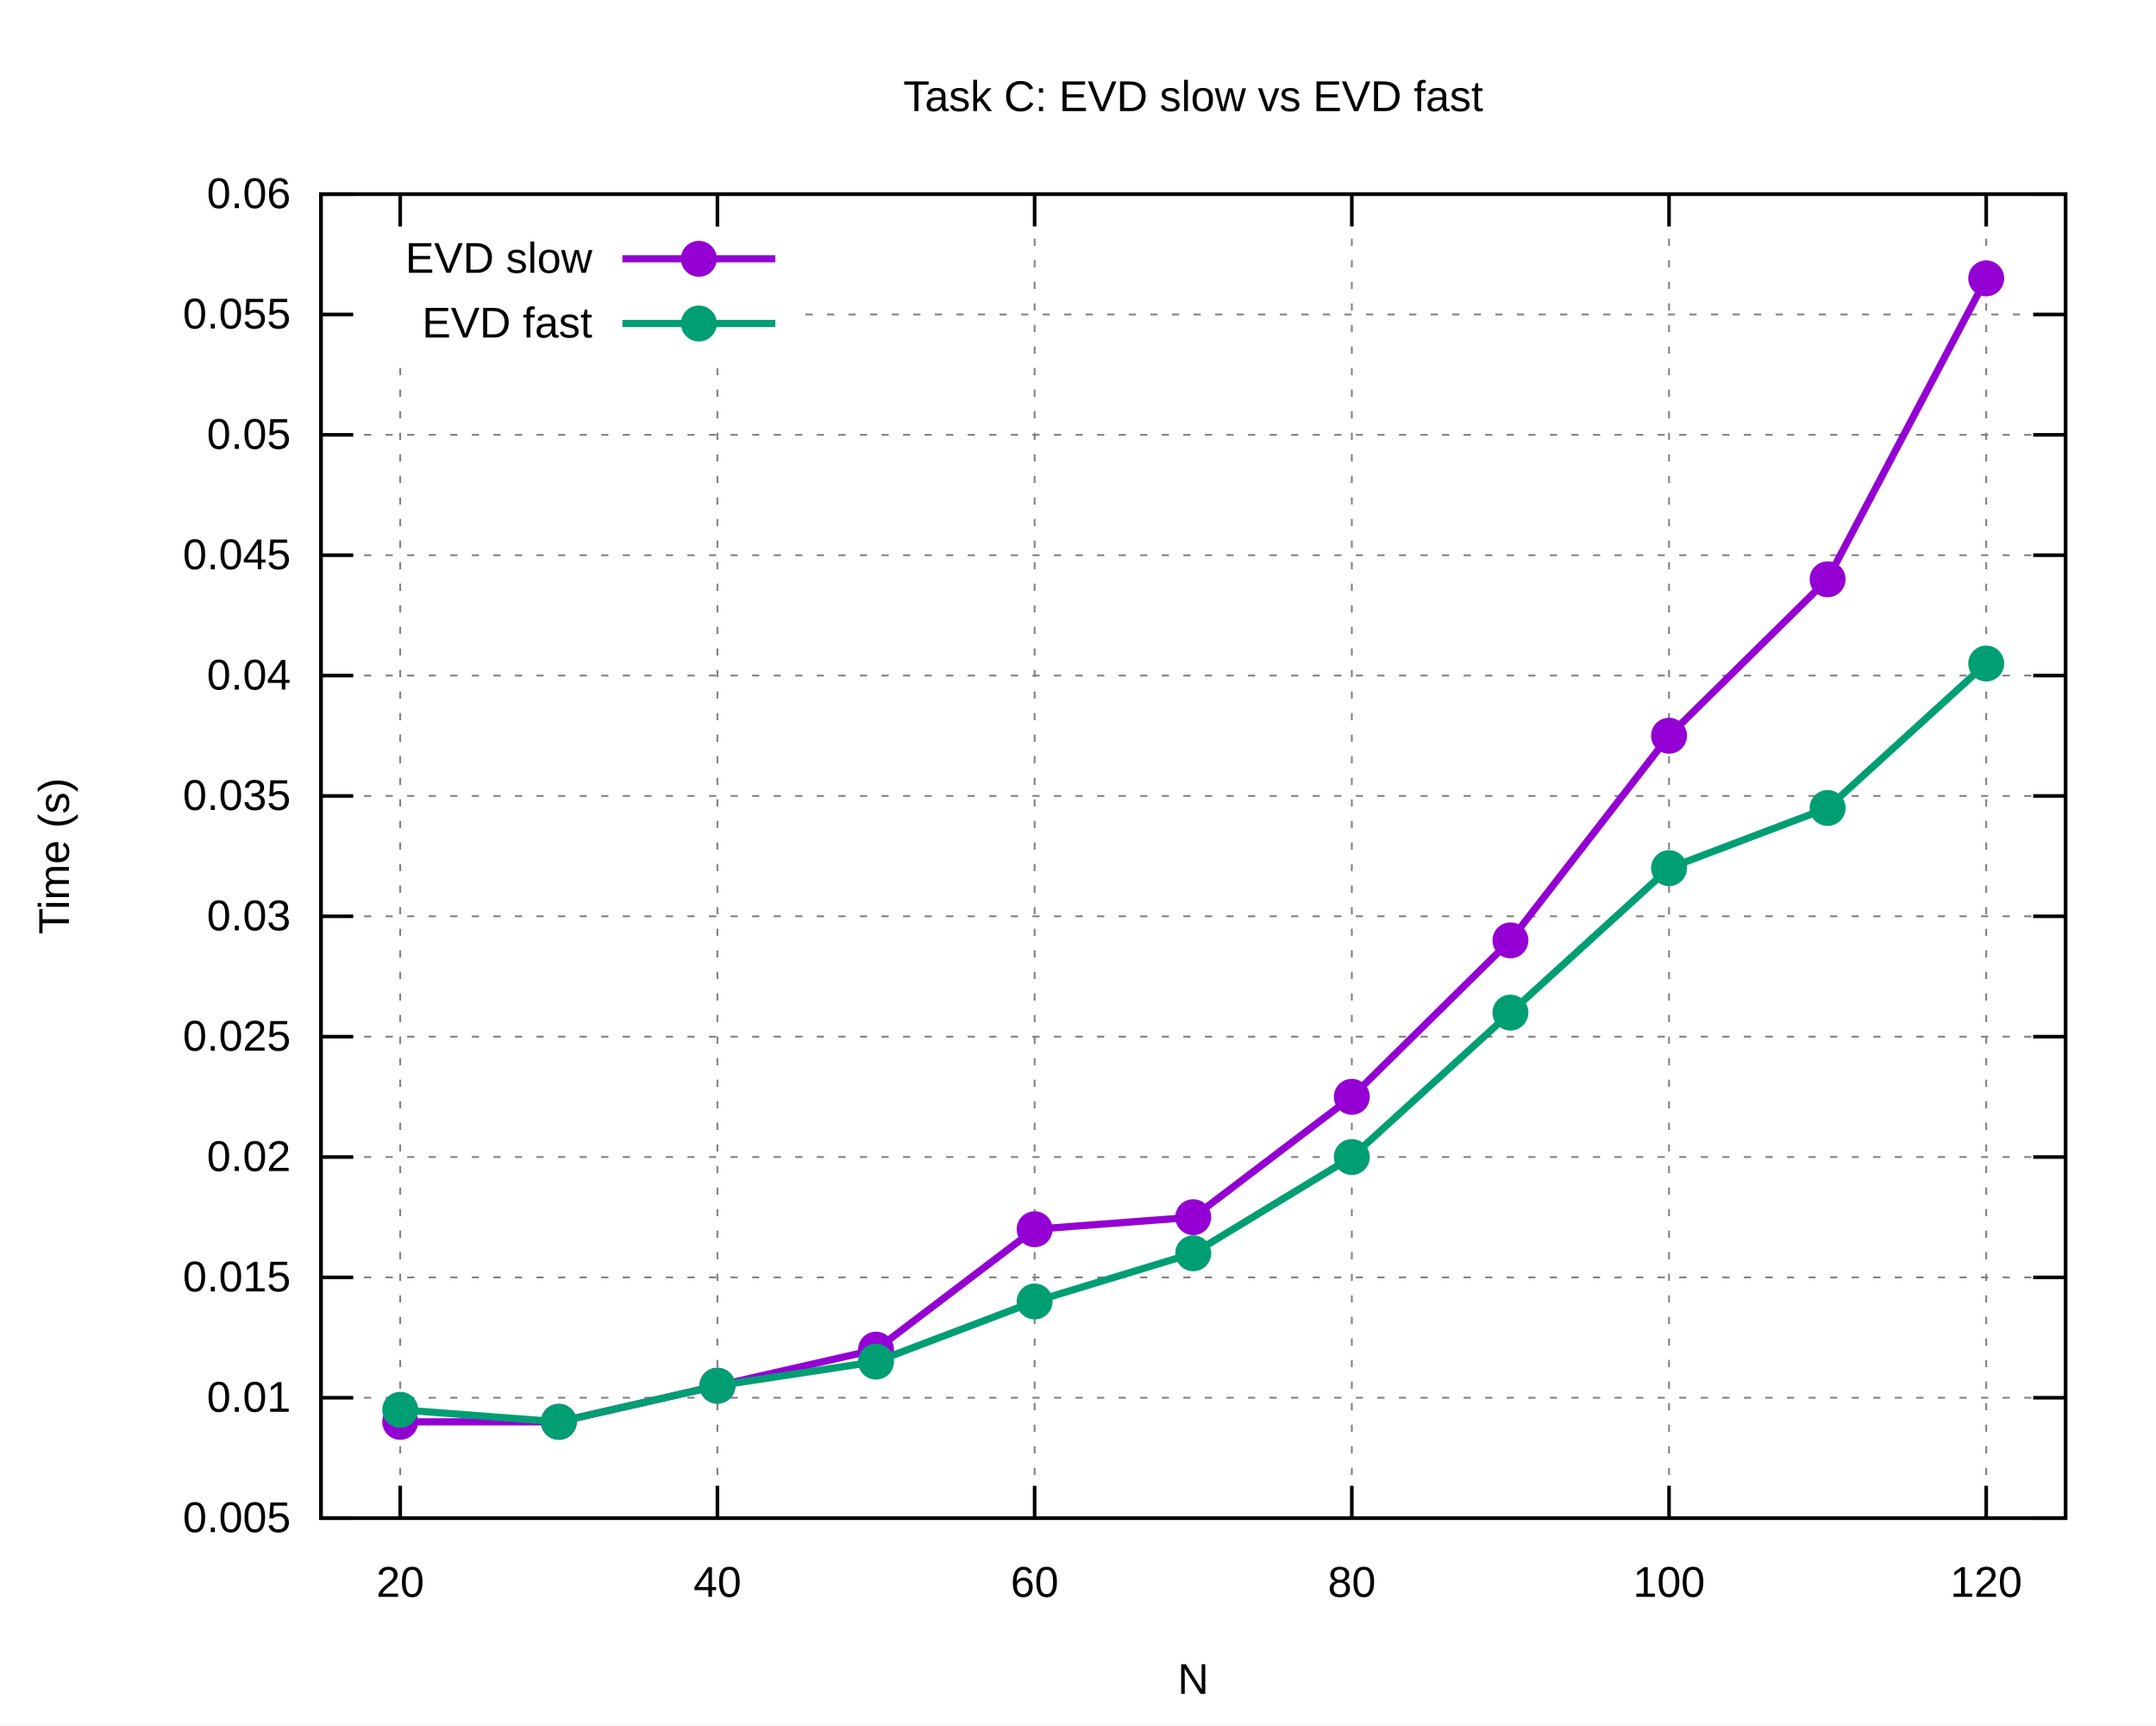
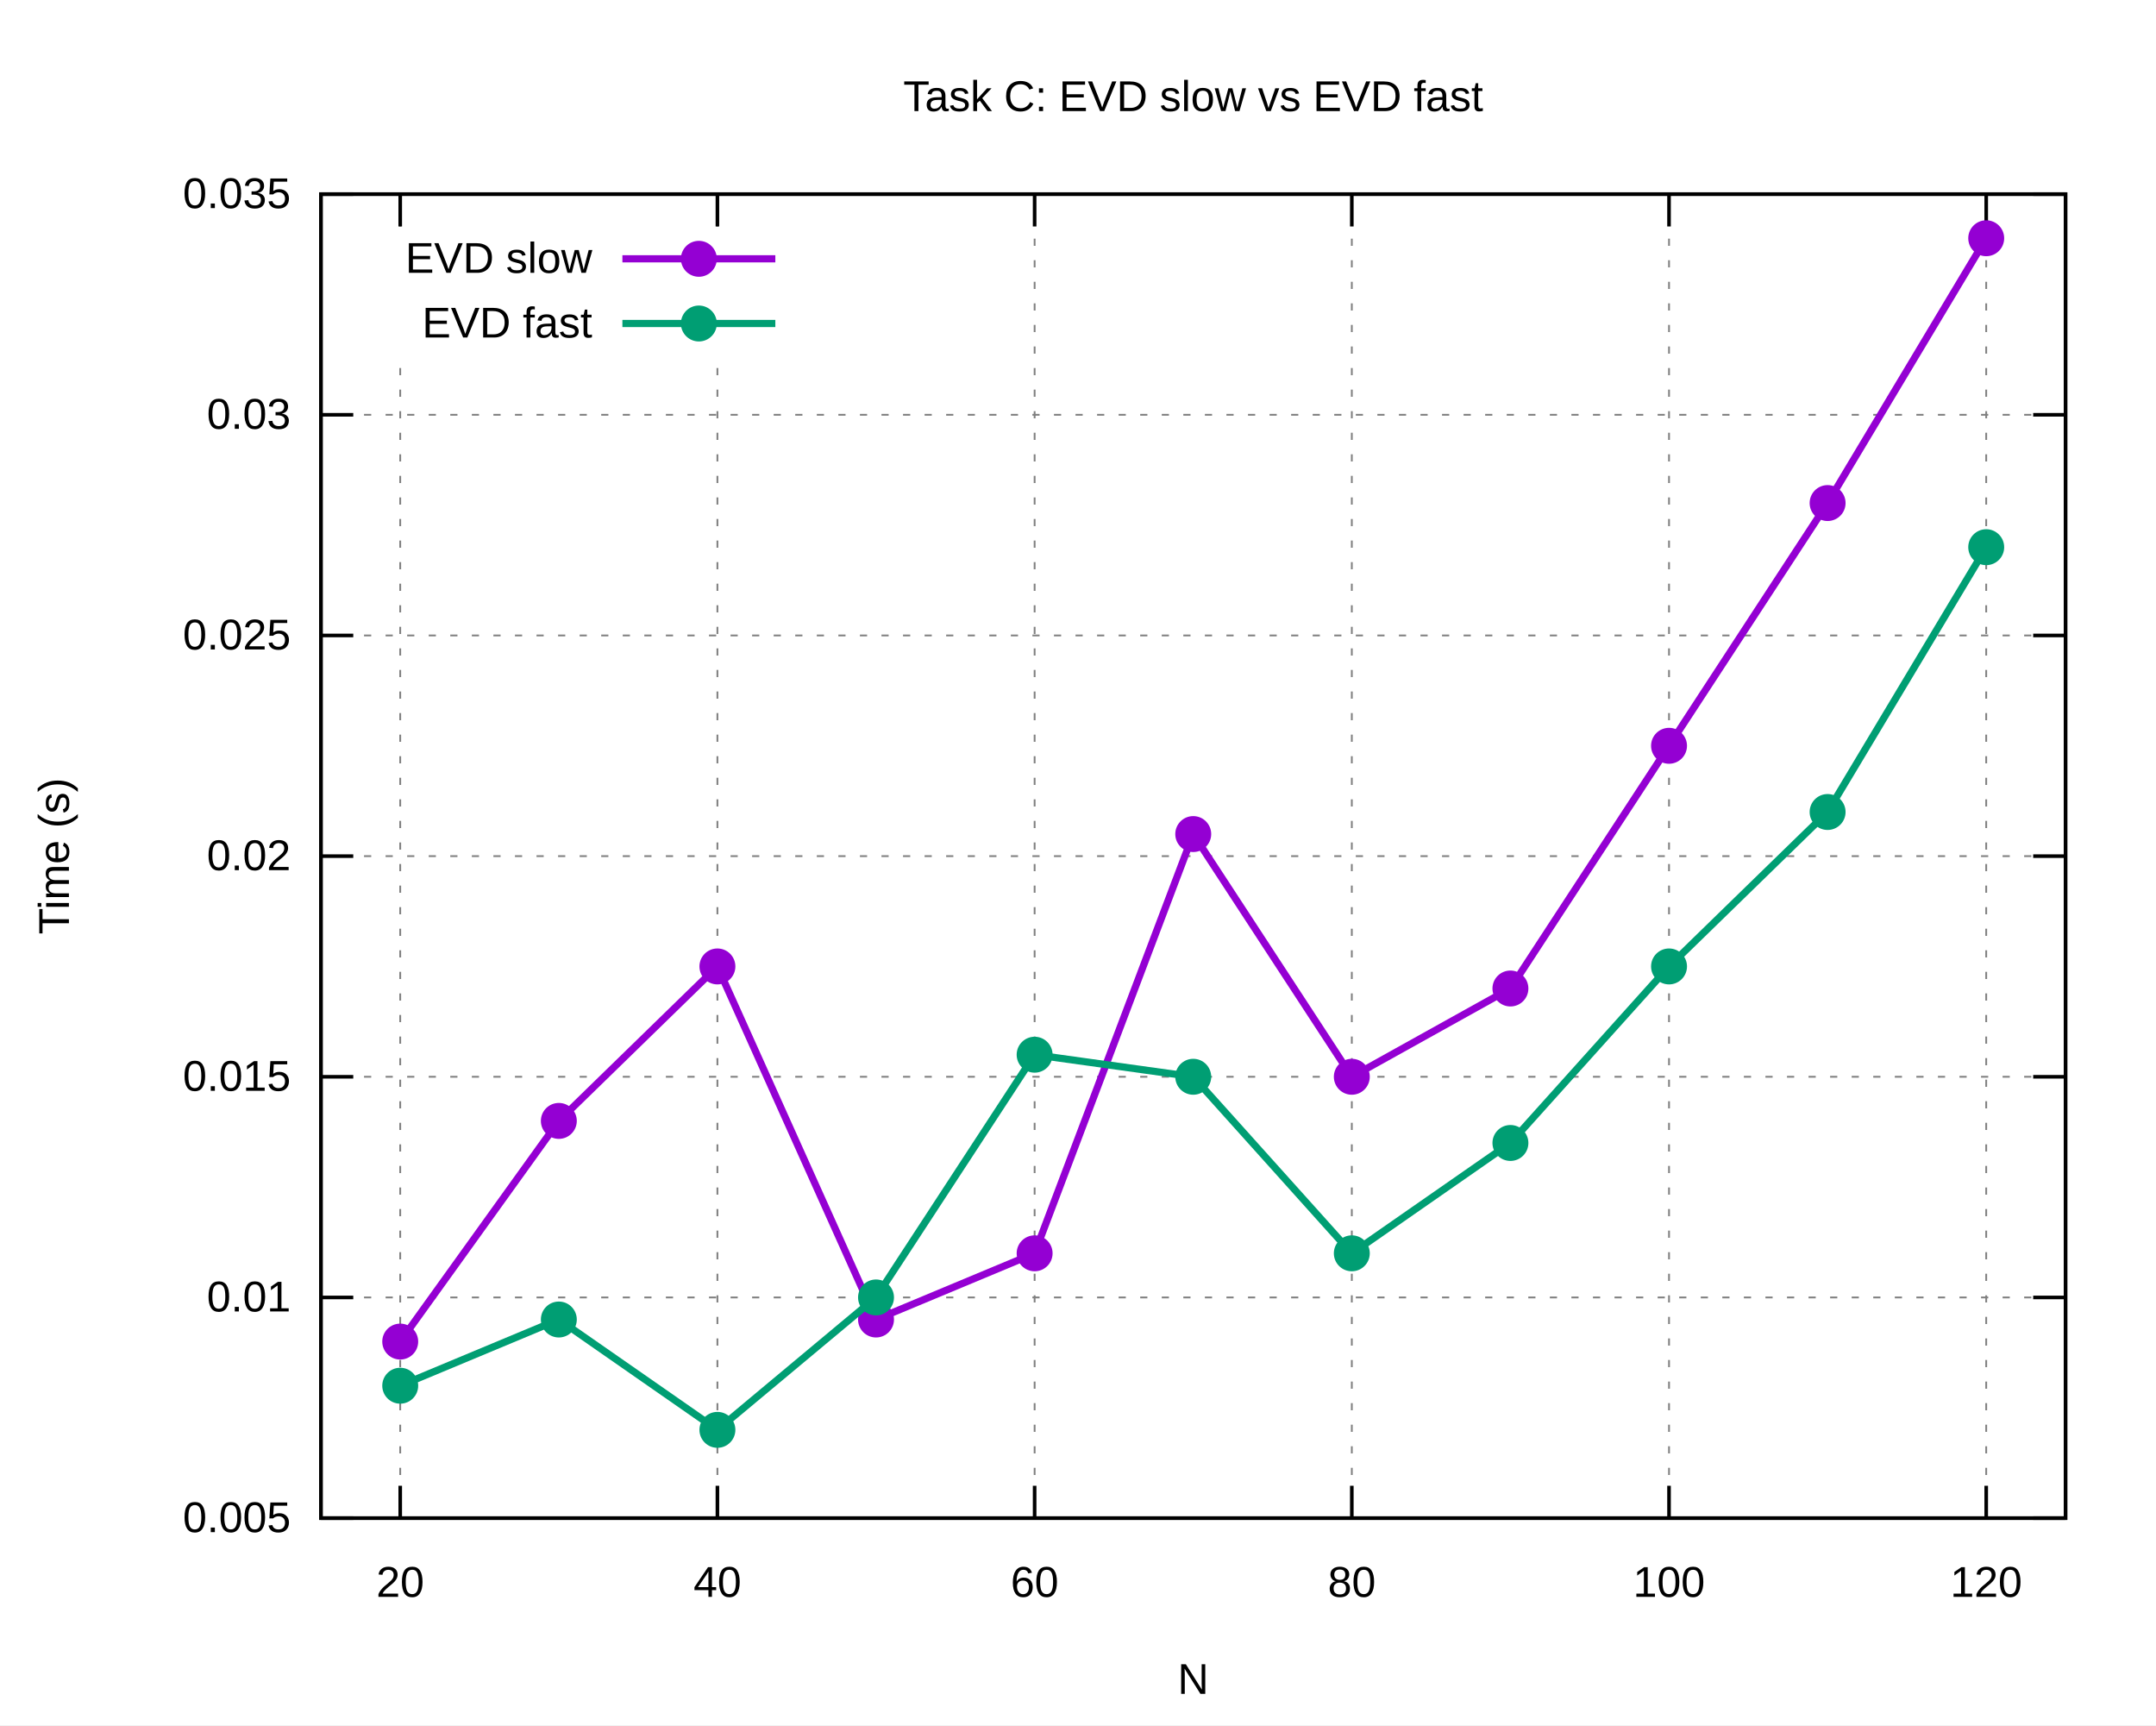
<svg xmlns="http://www.w3.org/2000/svg" xmlns:xlink="http://www.w3.org/1999/xlink" width="600" height="480" viewBox="0 0 600 480">
  <g id="gnuplot_canvas">
    <rect x="0" y="0" width="600" height="480" fill="#ffffff" />
    <defs>
      <circle id="gpDot" r="0.5" stroke-width="0.5" stroke="currentColor" />
      <path id="gpPt0" stroke-width="0.222" stroke="currentColor" d="M-1,0 h2 M0,-1 v2" />
      <path id="gpPt1" stroke-width="0.222" stroke="currentColor" d="M-1,-1 L1,1 M1,-1 L-1,1" />
      <path id="gpPt2" stroke-width="0.222" stroke="currentColor" d="M-1,0 L1,0 M0,-1 L0,1 M-1,-1 L1,1 M-1,1 L1,-1" />
      <rect id="gpPt3" stroke-width="0.222" stroke="currentColor" x="-1" y="-1" width="2" height="2" />
      <rect id="gpPt4" stroke-width="0.222" stroke="currentColor" fill="currentColor" x="-1" y="-1" width="2" height="2" />
      <circle id="gpPt5" stroke-width="0.222" stroke="currentColor" cx="0" cy="0" r="1" />
      <use xlink:href="#gpPt5" id="gpPt6" fill="currentColor" stroke="none" />
      <path id="gpPt7" stroke-width="0.222" stroke="currentColor" d="M0,-1.33 L-1.33,0.67 L1.33,0.67 z" />
      <use xlink:href="#gpPt7" id="gpPt8" fill="currentColor" stroke="none" />
      <use xlink:href="#gpPt7" id="gpPt9" stroke="currentColor" transform="rotate(180)" />
      <use xlink:href="#gpPt9" id="gpPt10" fill="currentColor" stroke="none" />
      <use xlink:href="#gpPt3" id="gpPt11" stroke="currentColor" transform="rotate(45)" />
      <use xlink:href="#gpPt11" id="gpPt12" fill="currentColor" stroke="none" />
      <path id="gpPt13" stroke-width="0.222" stroke="currentColor" d="M0,1.330 L1.265,0.411 L0.782,-1.067 L-0.782,-1.076 L-1.265,0.411 z" />
      <use xlink:href="#gpPt13" id="gpPt14" fill="currentColor" stroke="none" />
      <filter id="textbox" filterUnits="objectBoundingBox" x="0" y="0" height="1" width="1">
        <feFlood flood-color="#FFFFFF" flood-opacity="1" result="bgnd" />
        <feComposite in="SourceGraphic" in2="bgnd" operator="atop" />
      </filter>
      <filter id="greybox" filterUnits="objectBoundingBox" x="0" y="0" height="1" width="1">
        <feFlood flood-color="lightgrey" flood-opacity="1" result="grey" />
        <feComposite in="SourceGraphic" in2="grey" operator="atop" />
      </filter>
    </defs>
    <g fill="none" color="#FFFFFF" stroke="currentColor" stroke-width="1.00" stroke-linecap="butt" stroke-linejoin="miter">
</g>
    <g fill="none" color="black" stroke="currentColor" stroke-width="1.00" stroke-linecap="butt" stroke-linejoin="miter">
</g>
    <g fill="none" color="black" stroke="black" stroke-width="0.50" stroke-linecap="butt" stroke-linejoin="miter">
</g>
    <g fill="none" color="gray" stroke="currentColor" stroke-width="0.50" stroke-linecap="butt" stroke-linejoin="miter">
      <path stroke="gray" stroke-dasharray="2,4" class="gridline" d="M89.31,422.40 L574.82,422.40  " />
    </g>
    <g fill="none" color="gray" stroke="gray" stroke-width="1.00" stroke-linecap="butt" stroke-linejoin="miter">
</g>
    <g fill="none" color="black" stroke="currentColor" stroke-width="1.00" stroke-linecap="butt" stroke-linejoin="miter">
      <path stroke="black" d="M89.31,422.40 L98.31,422.40 M574.82,422.40 L565.82,422.40  " />
      <g transform="translate(80.92,426.30)" stroke="none" fill="black" font-family="Arial" font-size="12.00" text-anchor="end">
        <text>
          <tspan font-family="Arial"> 0.005</tspan>
        </text>
      </g>
    </g>
    <g fill="none" color="black" stroke="currentColor" stroke-width="1.00" stroke-linecap="butt" stroke-linejoin="miter">
</g>
    <g fill="none" color="black" stroke="black" stroke-width="0.50" stroke-linecap="butt" stroke-linejoin="miter">
</g>
    <g fill="none" color="gray" stroke="currentColor" stroke-width="0.50" stroke-linecap="butt" stroke-linejoin="miter">
-       <path stroke="gray" stroke-dasharray="2,4" class="gridline" d="M89.31,388.91 L574.82,388.91  " />
-     </g>
-     <g fill="none" color="gray" stroke="gray" stroke-width="1.00" stroke-linecap="butt" stroke-linejoin="miter">
- </g>
-     <g fill="none" color="black" stroke="currentColor" stroke-width="1.00" stroke-linecap="butt" stroke-linejoin="miter">
-       <path stroke="black" d="M89.31,388.91 L98.31,388.91 M574.82,388.91 L565.82,388.91  " />
-       <g transform="translate(80.92,392.81)" stroke="none" fill="black" font-family="Arial" font-size="12.00" text-anchor="end">
+       <path stroke="gray" stroke-dasharray="2,4" class="gridline" d="M89.31,361.00 L574.82,361.00  " />
+     </g>
+     <g fill="none" color="gray" stroke="gray" stroke-width="1.00" stroke-linecap="butt" stroke-linejoin="miter">
+ </g>
+     <g fill="none" color="black" stroke="currentColor" stroke-width="1.00" stroke-linecap="butt" stroke-linejoin="miter">
+       <path stroke="black" d="M89.31,361.00 L98.31,361.00 M574.82,361.00 L565.82,361.00  " />
+       <g transform="translate(80.92,364.90)" stroke="none" fill="black" font-family="Arial" font-size="12.00" text-anchor="end">
        <text>
          <tspan font-family="Arial"> 0.01</tspan>
        </text>
      </g>
    </g>
    <g fill="none" color="black" stroke="currentColor" stroke-width="1.00" stroke-linecap="butt" stroke-linejoin="miter">
</g>
    <g fill="none" color="black" stroke="black" stroke-width="0.50" stroke-linecap="butt" stroke-linejoin="miter">
</g>
    <g fill="none" color="gray" stroke="currentColor" stroke-width="0.50" stroke-linecap="butt" stroke-linejoin="miter">
-       <path stroke="gray" stroke-dasharray="2,4" class="gridline" d="M89.31,355.42 L574.82,355.42  " />
-     </g>
-     <g fill="none" color="gray" stroke="gray" stroke-width="1.00" stroke-linecap="butt" stroke-linejoin="miter">
- </g>
-     <g fill="none" color="black" stroke="currentColor" stroke-width="1.00" stroke-linecap="butt" stroke-linejoin="miter">
-       <path stroke="black" d="M89.31,355.42 L98.31,355.42 M574.82,355.42 L565.82,355.42  " />
-       <g transform="translate(80.92,359.32)" stroke="none" fill="black" font-family="Arial" font-size="12.00" text-anchor="end">
+       <path stroke="gray" stroke-dasharray="2,4" class="gridline" d="M89.31,299.60 L574.82,299.60  " />
+     </g>
+     <g fill="none" color="gray" stroke="gray" stroke-width="1.00" stroke-linecap="butt" stroke-linejoin="miter">
+ </g>
+     <g fill="none" color="black" stroke="currentColor" stroke-width="1.00" stroke-linecap="butt" stroke-linejoin="miter">
+       <path stroke="black" d="M89.31,299.60 L98.31,299.60 M574.82,299.60 L565.82,299.60  " />
+       <g transform="translate(80.92,303.50)" stroke="none" fill="black" font-family="Arial" font-size="12.00" text-anchor="end">
        <text>
          <tspan font-family="Arial"> 0.015</tspan>
        </text>
      </g>
    </g>
    <g fill="none" color="black" stroke="currentColor" stroke-width="1.00" stroke-linecap="butt" stroke-linejoin="miter">
</g>
    <g fill="none" color="black" stroke="black" stroke-width="0.50" stroke-linecap="butt" stroke-linejoin="miter">
</g>
    <g fill="none" color="gray" stroke="currentColor" stroke-width="0.50" stroke-linecap="butt" stroke-linejoin="miter">
-       <path stroke="gray" stroke-dasharray="2,4" class="gridline" d="M89.31,321.93 L574.82,321.93  " />
-     </g>
-     <g fill="none" color="gray" stroke="gray" stroke-width="1.00" stroke-linecap="butt" stroke-linejoin="miter">
- </g>
-     <g fill="none" color="black" stroke="currentColor" stroke-width="1.00" stroke-linecap="butt" stroke-linejoin="miter">
-       <path stroke="black" d="M89.31,321.93 L98.31,321.93 M574.82,321.93 L565.82,321.93  " />
-       <g transform="translate(80.92,325.83)" stroke="none" fill="black" font-family="Arial" font-size="12.00" text-anchor="end">
+       <path stroke="gray" stroke-dasharray="2,4" class="gridline" d="M89.31,238.21 L574.82,238.21  " />
+     </g>
+     <g fill="none" color="gray" stroke="gray" stroke-width="1.00" stroke-linecap="butt" stroke-linejoin="miter">
+ </g>
+     <g fill="none" color="black" stroke="currentColor" stroke-width="1.00" stroke-linecap="butt" stroke-linejoin="miter">
+       <path stroke="black" d="M89.31,238.21 L98.31,238.21 M574.82,238.21 L565.82,238.21  " />
+       <g transform="translate(80.92,242.11)" stroke="none" fill="black" font-family="Arial" font-size="12.00" text-anchor="end">
        <text>
          <tspan font-family="Arial"> 0.02</tspan>
        </text>
      </g>
    </g>
    <g fill="none" color="black" stroke="currentColor" stroke-width="1.00" stroke-linecap="butt" stroke-linejoin="miter">
</g>
    <g fill="none" color="black" stroke="black" stroke-width="0.50" stroke-linecap="butt" stroke-linejoin="miter">
</g>
    <g fill="none" color="gray" stroke="currentColor" stroke-width="0.50" stroke-linecap="butt" stroke-linejoin="miter">
-       <path stroke="gray" stroke-dasharray="2,4" class="gridline" d="M89.31,288.44 L574.82,288.44  " />
-     </g>
-     <g fill="none" color="gray" stroke="gray" stroke-width="1.00" stroke-linecap="butt" stroke-linejoin="miter">
- </g>
-     <g fill="none" color="black" stroke="currentColor" stroke-width="1.00" stroke-linecap="butt" stroke-linejoin="miter">
-       <path stroke="black" d="M89.31,288.44 L98.31,288.44 M574.82,288.44 L565.82,288.44  " />
-       <g transform="translate(80.92,292.34)" stroke="none" fill="black" font-family="Arial" font-size="12.00" text-anchor="end">
+       <path stroke="gray" stroke-dasharray="2,4" class="gridline" d="M89.31,176.81 L574.82,176.81  " />
+     </g>
+     <g fill="none" color="gray" stroke="gray" stroke-width="1.00" stroke-linecap="butt" stroke-linejoin="miter">
+ </g>
+     <g fill="none" color="black" stroke="currentColor" stroke-width="1.00" stroke-linecap="butt" stroke-linejoin="miter">
+       <path stroke="black" d="M89.31,176.81 L98.31,176.81 M574.82,176.81 L565.82,176.81  " />
+       <g transform="translate(80.92,180.71)" stroke="none" fill="black" font-family="Arial" font-size="12.00" text-anchor="end">
        <text>
          <tspan font-family="Arial"> 0.025</tspan>
        </text>
      </g>
    </g>
    <g fill="none" color="black" stroke="currentColor" stroke-width="1.00" stroke-linecap="butt" stroke-linejoin="miter">
</g>
    <g fill="none" color="black" stroke="black" stroke-width="0.50" stroke-linecap="butt" stroke-linejoin="miter">
</g>
    <g fill="none" color="gray" stroke="currentColor" stroke-width="0.50" stroke-linecap="butt" stroke-linejoin="miter">
-       <path stroke="gray" stroke-dasharray="2,4" class="gridline" d="M89.31,254.95 L574.82,254.95  " />
-     </g>
-     <g fill="none" color="gray" stroke="gray" stroke-width="1.00" stroke-linecap="butt" stroke-linejoin="miter">
- </g>
-     <g fill="none" color="black" stroke="currentColor" stroke-width="1.00" stroke-linecap="butt" stroke-linejoin="miter">
-       <path stroke="black" d="M89.31,254.95 L98.31,254.95 M574.82,254.95 L565.82,254.95  " />
-       <g transform="translate(80.92,258.85)" stroke="none" fill="black" font-family="Arial" font-size="12.00" text-anchor="end">
+       <path stroke="gray" stroke-dasharray="2,4" class="gridline" d="M89.31,115.41 L574.82,115.41  " />
+     </g>
+     <g fill="none" color="gray" stroke="gray" stroke-width="1.00" stroke-linecap="butt" stroke-linejoin="miter">
+ </g>
+     <g fill="none" color="black" stroke="currentColor" stroke-width="1.00" stroke-linecap="butt" stroke-linejoin="miter">
+       <path stroke="black" d="M89.31,115.41 L98.31,115.41 M574.82,115.41 L565.82,115.41  " />
+       <g transform="translate(80.92,119.31)" stroke="none" fill="black" font-family="Arial" font-size="12.00" text-anchor="end">
        <text>
          <tspan font-family="Arial"> 0.03</tspan>
-         </text>
-       </g>
-     </g>
-     <g fill="none" color="black" stroke="currentColor" stroke-width="1.00" stroke-linecap="butt" stroke-linejoin="miter">
- </g>
-     <g fill="none" color="black" stroke="black" stroke-width="0.50" stroke-linecap="butt" stroke-linejoin="miter">
- </g>
-     <g fill="none" color="gray" stroke="currentColor" stroke-width="0.50" stroke-linecap="butt" stroke-linejoin="miter">
-       <path stroke="gray" stroke-dasharray="2,4" class="gridline" d="M89.31,221.46 L574.82,221.46  " />
-     </g>
-     <g fill="none" color="gray" stroke="gray" stroke-width="1.00" stroke-linecap="butt" stroke-linejoin="miter">
- </g>
-     <g fill="none" color="black" stroke="currentColor" stroke-width="1.00" stroke-linecap="butt" stroke-linejoin="miter">
-       <path stroke="black" d="M89.31,221.46 L98.31,221.46 M574.82,221.46 L565.82,221.46  " />
-       <g transform="translate(80.92,225.36)" stroke="none" fill="black" font-family="Arial" font-size="12.00" text-anchor="end">
-         <text>
-           <tspan font-family="Arial"> 0.035</tspan>
-         </text>
-       </g>
-     </g>
-     <g fill="none" color="black" stroke="currentColor" stroke-width="1.00" stroke-linecap="butt" stroke-linejoin="miter">
- </g>
-     <g fill="none" color="black" stroke="black" stroke-width="0.50" stroke-linecap="butt" stroke-linejoin="miter">
- </g>
-     <g fill="none" color="gray" stroke="currentColor" stroke-width="0.50" stroke-linecap="butt" stroke-linejoin="miter">
-       <path stroke="gray" stroke-dasharray="2,4" class="gridline" d="M89.31,187.97 L574.82,187.97  " />
-     </g>
-     <g fill="none" color="gray" stroke="gray" stroke-width="1.00" stroke-linecap="butt" stroke-linejoin="miter">
- </g>
-     <g fill="none" color="black" stroke="currentColor" stroke-width="1.00" stroke-linecap="butt" stroke-linejoin="miter">
-       <path stroke="black" d="M89.31,187.97 L98.31,187.97 M574.82,187.97 L565.82,187.97  " />
-       <g transform="translate(80.92,191.87)" stroke="none" fill="black" font-family="Arial" font-size="12.00" text-anchor="end">
-         <text>
-           <tspan font-family="Arial"> 0.04</tspan>
-         </text>
-       </g>
-     </g>
-     <g fill="none" color="black" stroke="currentColor" stroke-width="1.00" stroke-linecap="butt" stroke-linejoin="miter">
- </g>
-     <g fill="none" color="black" stroke="black" stroke-width="0.50" stroke-linecap="butt" stroke-linejoin="miter">
- </g>
-     <g fill="none" color="gray" stroke="currentColor" stroke-width="0.50" stroke-linecap="butt" stroke-linejoin="miter">
-       <path stroke="gray" stroke-dasharray="2,4" class="gridline" d="M89.31,154.48 L574.82,154.48  " />
-     </g>
-     <g fill="none" color="gray" stroke="gray" stroke-width="1.00" stroke-linecap="butt" stroke-linejoin="miter">
- </g>
-     <g fill="none" color="black" stroke="currentColor" stroke-width="1.00" stroke-linecap="butt" stroke-linejoin="miter">
-       <path stroke="black" d="M89.31,154.48 L98.31,154.48 M574.82,154.48 L565.82,154.48  " />
-       <g transform="translate(80.92,158.38)" stroke="none" fill="black" font-family="Arial" font-size="12.00" text-anchor="end">
-         <text>
-           <tspan font-family="Arial"> 0.045</tspan>
-         </text>
-       </g>
-     </g>
-     <g fill="none" color="black" stroke="currentColor" stroke-width="1.00" stroke-linecap="butt" stroke-linejoin="miter">
- </g>
-     <g fill="none" color="black" stroke="black" stroke-width="0.50" stroke-linecap="butt" stroke-linejoin="miter">
- </g>
-     <g fill="none" color="gray" stroke="currentColor" stroke-width="0.50" stroke-linecap="butt" stroke-linejoin="miter">
-       <path stroke="gray" stroke-dasharray="2,4" class="gridline" d="M89.31,120.99 L574.82,120.99  " />
-     </g>
-     <g fill="none" color="gray" stroke="gray" stroke-width="1.00" stroke-linecap="butt" stroke-linejoin="miter">
- </g>
-     <g fill="none" color="black" stroke="currentColor" stroke-width="1.00" stroke-linecap="butt" stroke-linejoin="miter">
-       <path stroke="black" d="M89.31,120.99 L98.31,120.99 M574.82,120.99 L565.82,120.99  " />
-       <g transform="translate(80.92,124.89)" stroke="none" fill="black" font-family="Arial" font-size="12.00" text-anchor="end">
-         <text>
-           <tspan font-family="Arial"> 0.05</tspan>
-         </text>
-       </g>
-     </g>
-     <g fill="none" color="black" stroke="currentColor" stroke-width="1.00" stroke-linecap="butt" stroke-linejoin="miter">
- </g>
-     <g fill="none" color="black" stroke="black" stroke-width="0.50" stroke-linecap="butt" stroke-linejoin="miter">
- </g>
-     <g fill="none" color="gray" stroke="currentColor" stroke-width="0.50" stroke-linecap="butt" stroke-linejoin="miter">
-       <path stroke="gray" stroke-dasharray="2,4" class="gridline" d="M89.31,87.50 L97.70,87.50 M224.16,87.50 L574.82,87.50  " />
-     </g>
-     <g fill="none" color="gray" stroke="gray" stroke-width="1.00" stroke-linecap="butt" stroke-linejoin="miter">
- </g>
-     <g fill="none" color="black" stroke="currentColor" stroke-width="1.00" stroke-linecap="butt" stroke-linejoin="miter">
-       <path stroke="black" d="M89.31,87.50 L98.31,87.50 M574.82,87.50 L565.82,87.50  " />
-       <g transform="translate(80.92,91.40)" stroke="none" fill="black" font-family="Arial" font-size="12.00" text-anchor="end">
-         <text>
-           <tspan font-family="Arial"> 0.055</tspan>
        </text>
      </g>
    </g>
    <g fill="none" color="black" stroke="currentColor" stroke-width="1.00" stroke-linecap="butt" stroke-linejoin="miter">
</g>
    <g fill="none" color="black" stroke="black" stroke-width="0.50" stroke-linecap="butt" stroke-linejoin="miter">
</g>
    <g fill="none" color="gray" stroke="currentColor" stroke-width="0.50" stroke-linecap="butt" stroke-linejoin="miter">
      <path stroke="gray" stroke-dasharray="2,4" class="gridline" d="M89.31,54.01 L574.82,54.01  " />
    </g>
    <g fill="none" color="gray" stroke="gray" stroke-width="1.00" stroke-linecap="butt" stroke-linejoin="miter">
</g>
    <g fill="none" color="black" stroke="currentColor" stroke-width="1.00" stroke-linecap="butt" stroke-linejoin="miter">
      <path stroke="black" d="M89.31,54.01 L98.31,54.01 M574.82,54.01 L565.82,54.01  " />
      <g transform="translate(80.92,57.91)" stroke="none" fill="black" font-family="Arial" font-size="12.00" text-anchor="end">
        <text>
-           <tspan font-family="Arial"> 0.06</tspan>
+           <tspan font-family="Arial"> 0.035</tspan>
        </text>
      </g>
    </g>
    <g fill="none" color="black" stroke="currentColor" stroke-width="1.00" stroke-linecap="butt" stroke-linejoin="miter">
</g>
    <g fill="none" color="black" stroke="black" stroke-width="0.50" stroke-linecap="butt" stroke-linejoin="miter">
</g>
    <g fill="none" color="gray" stroke="currentColor" stroke-width="0.50" stroke-linecap="butt" stroke-linejoin="miter">
      <path stroke="gray" stroke-dasharray="2,4" class="gridline" d="M111.38,422.40 L111.38,99.01 M111.38,63.01 L111.38,54.01  " />
    </g>
    <g fill="none" color="gray" stroke="gray" stroke-width="1.00" stroke-linecap="butt" stroke-linejoin="miter">
</g>
    <g fill="none" color="black" stroke="currentColor" stroke-width="1.00" stroke-linecap="butt" stroke-linejoin="miter">
      <path stroke="black" d="M111.38,422.40 L111.38,413.40 M111.38,54.01 L111.38,63.01  " />
      <g transform="translate(111.38,444.30)" stroke="none" fill="black" font-family="Arial" font-size="12.00" text-anchor="middle">
        <text>
          <tspan font-family="Arial"> 20</tspan>
        </text>
      </g>
    </g>
    <g fill="none" color="black" stroke="currentColor" stroke-width="1.00" stroke-linecap="butt" stroke-linejoin="miter">
</g>
    <g fill="none" color="black" stroke="black" stroke-width="0.50" stroke-linecap="butt" stroke-linejoin="miter">
</g>
    <g fill="none" color="gray" stroke="currentColor" stroke-width="0.50" stroke-linecap="butt" stroke-linejoin="miter">
      <path stroke="gray" stroke-dasharray="2,4" class="gridline" d="M199.65,422.40 L199.65,99.01 M199.65,63.01 L199.65,54.01  " />
    </g>
    <g fill="none" color="gray" stroke="gray" stroke-width="1.00" stroke-linecap="butt" stroke-linejoin="miter">
</g>
    <g fill="none" color="black" stroke="currentColor" stroke-width="1.00" stroke-linecap="butt" stroke-linejoin="miter">
      <path stroke="black" d="M199.65,422.40 L199.65,413.40 M199.65,54.01 L199.65,63.01  " />
      <g transform="translate(199.65,444.30)" stroke="none" fill="black" font-family="Arial" font-size="12.00" text-anchor="middle">
        <text>
          <tspan font-family="Arial"> 40</tspan>
        </text>
      </g>
    </g>
    <g fill="none" color="black" stroke="currentColor" stroke-width="1.00" stroke-linecap="butt" stroke-linejoin="miter">
</g>
    <g fill="none" color="black" stroke="black" stroke-width="0.50" stroke-linecap="butt" stroke-linejoin="miter">
</g>
    <g fill="none" color="gray" stroke="currentColor" stroke-width="0.50" stroke-linecap="butt" stroke-linejoin="miter">
      <path stroke="gray" stroke-dasharray="2,4" class="gridline" d="M287.93,422.40 L287.93,54.01  " />
    </g>
    <g fill="none" color="gray" stroke="gray" stroke-width="1.00" stroke-linecap="butt" stroke-linejoin="miter">
</g>
    <g fill="none" color="black" stroke="currentColor" stroke-width="1.00" stroke-linecap="butt" stroke-linejoin="miter">
      <path stroke="black" d="M287.93,422.40 L287.93,413.40 M287.93,54.01 L287.93,63.01  " />
      <g transform="translate(287.93,444.30)" stroke="none" fill="black" font-family="Arial" font-size="12.00" text-anchor="middle">
        <text>
          <tspan font-family="Arial"> 60</tspan>
        </text>
      </g>
    </g>
    <g fill="none" color="black" stroke="currentColor" stroke-width="1.00" stroke-linecap="butt" stroke-linejoin="miter">
</g>
    <g fill="none" color="black" stroke="black" stroke-width="0.50" stroke-linecap="butt" stroke-linejoin="miter">
</g>
    <g fill="none" color="gray" stroke="currentColor" stroke-width="0.50" stroke-linecap="butt" stroke-linejoin="miter">
      <path stroke="gray" stroke-dasharray="2,4" class="gridline" d="M376.20,422.40 L376.20,54.01  " />
    </g>
    <g fill="none" color="gray" stroke="gray" stroke-width="1.00" stroke-linecap="butt" stroke-linejoin="miter">
</g>
    <g fill="none" color="black" stroke="currentColor" stroke-width="1.00" stroke-linecap="butt" stroke-linejoin="miter">
      <path stroke="black" d="M376.20,422.40 L376.20,413.40 M376.20,54.01 L376.20,63.01  " />
      <g transform="translate(376.20,444.30)" stroke="none" fill="black" font-family="Arial" font-size="12.00" text-anchor="middle">
        <text>
          <tspan font-family="Arial"> 80</tspan>
        </text>
      </g>
    </g>
    <g fill="none" color="black" stroke="currentColor" stroke-width="1.00" stroke-linecap="butt" stroke-linejoin="miter">
</g>
    <g fill="none" color="black" stroke="black" stroke-width="0.50" stroke-linecap="butt" stroke-linejoin="miter">
</g>
    <g fill="none" color="gray" stroke="currentColor" stroke-width="0.50" stroke-linecap="butt" stroke-linejoin="miter">
      <path stroke="gray" stroke-dasharray="2,4" class="gridline" d="M464.48,422.40 L464.48,54.01  " />
    </g>
    <g fill="none" color="gray" stroke="gray" stroke-width="1.00" stroke-linecap="butt" stroke-linejoin="miter">
</g>
    <g fill="none" color="black" stroke="currentColor" stroke-width="1.00" stroke-linecap="butt" stroke-linejoin="miter">
      <path stroke="black" d="M464.48,422.40 L464.48,413.40 M464.48,54.01 L464.48,63.01  " />
      <g transform="translate(464.48,444.30)" stroke="none" fill="black" font-family="Arial" font-size="12.00" text-anchor="middle">
        <text>
          <tspan font-family="Arial"> 100</tspan>
        </text>
      </g>
    </g>
    <g fill="none" color="black" stroke="currentColor" stroke-width="1.00" stroke-linecap="butt" stroke-linejoin="miter">
</g>
    <g fill="none" color="black" stroke="black" stroke-width="0.50" stroke-linecap="butt" stroke-linejoin="miter">
</g>
    <g fill="none" color="gray" stroke="currentColor" stroke-width="0.50" stroke-linecap="butt" stroke-linejoin="miter">
      <path stroke="gray" stroke-dasharray="2,4" class="gridline" d="M552.75,422.40 L552.75,54.01  " />
    </g>
    <g fill="none" color="gray" stroke="gray" stroke-width="1.00" stroke-linecap="butt" stroke-linejoin="miter">
</g>
    <g fill="none" color="black" stroke="currentColor" stroke-width="1.00" stroke-linecap="butt" stroke-linejoin="miter">
      <path stroke="black" d="M552.75,422.40 L552.75,413.40 M552.75,54.01 L552.75,63.01  " />
      <g transform="translate(552.75,444.30)" stroke="none" fill="black" font-family="Arial" font-size="12.00" text-anchor="middle">
        <text>
          <tspan font-family="Arial"> 120</tspan>
        </text>
      </g>
    </g>
    <g fill="none" color="black" stroke="currentColor" stroke-width="1.00" stroke-linecap="butt" stroke-linejoin="miter">
</g>
    <g fill="none" color="black" stroke="currentColor" stroke-width="1.00" stroke-linecap="butt" stroke-linejoin="miter">
      <path stroke="black" d="M89.31,54.01 L89.31,422.40 L574.82,422.40 L574.82,54.01 L89.31,54.01 Z  " />
    </g>
    <g fill="none" color="black" stroke="currentColor" stroke-width="1.00" stroke-linecap="butt" stroke-linejoin="miter">
</g>
    <g id="gnuplot_plot_1">
      <g fill="none" color="#FFFFFF" stroke="black" stroke-width="2.00" stroke-linecap="butt" stroke-linejoin="miter">
</g>
      <g fill="none" color="black" stroke="currentColor" stroke-width="2.00" stroke-linecap="butt" stroke-linejoin="miter">
        <g transform="translate(164.82,75.91)" stroke="none" fill="black" font-family="Arial" font-size="12.00" text-anchor="end">
          <text>
            <tspan font-family="Arial">EVD slow</tspan>
          </text>
        </g>
      </g>
      <g fill="none" color="black" stroke="currentColor" stroke-width="2.00" stroke-linecap="butt" stroke-linejoin="miter">
-         <path stroke="rgb(148,   0, 211)" d="M173.21,72.01 L215.77,72.01 M111.38,395.61 L155.52,395.61 L199.65,385.56 L243.79,375.51 L287.93,342.02 L332.07,338.67   L376.20,305.18 L420.34,261.65 L464.48,204.71 L508.61,161.18 L552.75,77.45  " />
-         <use xlink:href="#gpPt6" transform="translate(111.38,395.61) scale(4.50)" color="rgb(148,   0, 211)" />
-         <use xlink:href="#gpPt6" transform="translate(155.52,395.61) scale(4.50)" color="rgb(148,   0, 211)" />
-         <use xlink:href="#gpPt6" transform="translate(199.65,385.56) scale(4.50)" color="rgb(148,   0, 211)" />
-         <use xlink:href="#gpPt6" transform="translate(243.79,375.51) scale(4.50)" color="rgb(148,   0, 211)" />
-         <use xlink:href="#gpPt6" transform="translate(287.93,342.02) scale(4.50)" color="rgb(148,   0, 211)" />
-         <use xlink:href="#gpPt6" transform="translate(332.07,338.67) scale(4.50)" color="rgb(148,   0, 211)" />
-         <use xlink:href="#gpPt6" transform="translate(376.20,305.18) scale(4.50)" color="rgb(148,   0, 211)" />
-         <use xlink:href="#gpPt6" transform="translate(420.34,261.65) scale(4.50)" color="rgb(148,   0, 211)" />
-         <use xlink:href="#gpPt6" transform="translate(464.48,204.71) scale(4.50)" color="rgb(148,   0, 211)" />
-         <use xlink:href="#gpPt6" transform="translate(508.61,161.18) scale(4.50)" color="rgb(148,   0, 211)" />
-         <use xlink:href="#gpPt6" transform="translate(552.75,77.45) scale(4.50)" color="rgb(148,   0, 211)" />
+         <path stroke="rgb(148,   0, 211)" d="M173.21,72.01 L215.77,72.01 M111.38,373.28 L155.52,311.88 L199.65,268.90 L243.79,367.14 L287.93,348.72 L332.07,232.07   L376.20,299.60 L420.34,275.04 L464.48,207.51 L508.61,139.97 L552.75,66.29  " />
+         <use xlink:href="#gpPt6" transform="translate(111.38,373.28) scale(4.50)" color="rgb(148,   0, 211)" />
+         <use xlink:href="#gpPt6" transform="translate(155.52,311.88) scale(4.50)" color="rgb(148,   0, 211)" />
+         <use xlink:href="#gpPt6" transform="translate(199.65,268.90) scale(4.50)" color="rgb(148,   0, 211)" />
+         <use xlink:href="#gpPt6" transform="translate(243.79,367.14) scale(4.50)" color="rgb(148,   0, 211)" />
+         <use xlink:href="#gpPt6" transform="translate(287.93,348.72) scale(4.50)" color="rgb(148,   0, 211)" />
+         <use xlink:href="#gpPt6" transform="translate(332.07,232.07) scale(4.50)" color="rgb(148,   0, 211)" />
+         <use xlink:href="#gpPt6" transform="translate(376.20,299.60) scale(4.50)" color="rgb(148,   0, 211)" />
+         <use xlink:href="#gpPt6" transform="translate(420.34,275.04) scale(4.50)" color="rgb(148,   0, 211)" />
+         <use xlink:href="#gpPt6" transform="translate(464.48,207.51) scale(4.50)" color="rgb(148,   0, 211)" />
+         <use xlink:href="#gpPt6" transform="translate(508.61,139.97) scale(4.50)" color="rgb(148,   0, 211)" />
+         <use xlink:href="#gpPt6" transform="translate(552.75,66.29) scale(4.50)" color="rgb(148,   0, 211)" />
        <use xlink:href="#gpPt6" transform="translate(194.49,72.01) scale(4.50)" color="rgb(148,   0, 211)" />
      </g>
    </g>
    <g id="gnuplot_plot_2">
      <g fill="none" color="black" stroke="currentColor" stroke-width="2.00" stroke-linecap="butt" stroke-linejoin="miter">
        <g transform="translate(164.82,93.91)" stroke="none" fill="black" font-family="Arial" font-size="12.00" text-anchor="end">
          <text>
            <tspan font-family="Arial">EVD fast</tspan>
          </text>
        </g>
      </g>
      <g fill="none" color="black" stroke="currentColor" stroke-width="2.00" stroke-linecap="butt" stroke-linejoin="miter">
-         <path stroke="rgb(  0, 158, 115)" d="M173.21,90.01 L215.77,90.01 M111.38,392.26 L155.52,395.61 L199.65,385.56 L243.79,378.86 L287.93,362.12 L332.07,348.72   L376.20,321.93 L420.34,281.74 L464.48,241.55 L508.61,224.81 L552.75,184.62  " />
-         <use xlink:href="#gpPt6" transform="translate(111.38,392.26) scale(4.50)" color="rgb(  0, 158, 115)" />
-         <use xlink:href="#gpPt6" transform="translate(155.52,395.61) scale(4.50)" color="rgb(  0, 158, 115)" />
-         <use xlink:href="#gpPt6" transform="translate(199.65,385.56) scale(4.50)" color="rgb(  0, 158, 115)" />
-         <use xlink:href="#gpPt6" transform="translate(243.79,378.86) scale(4.50)" color="rgb(  0, 158, 115)" />
-         <use xlink:href="#gpPt6" transform="translate(287.93,362.12) scale(4.50)" color="rgb(  0, 158, 115)" />
-         <use xlink:href="#gpPt6" transform="translate(332.07,348.72) scale(4.50)" color="rgb(  0, 158, 115)" />
-         <use xlink:href="#gpPt6" transform="translate(376.20,321.93) scale(4.50)" color="rgb(  0, 158, 115)" />
-         <use xlink:href="#gpPt6" transform="translate(420.34,281.74) scale(4.50)" color="rgb(  0, 158, 115)" />
-         <use xlink:href="#gpPt6" transform="translate(464.48,241.55) scale(4.50)" color="rgb(  0, 158, 115)" />
-         <use xlink:href="#gpPt6" transform="translate(508.61,224.81) scale(4.50)" color="rgb(  0, 158, 115)" />
-         <use xlink:href="#gpPt6" transform="translate(552.75,184.62) scale(4.50)" color="rgb(  0, 158, 115)" />
+         <path stroke="rgb(  0, 158, 115)" d="M173.21,90.01 L215.77,90.01 M111.38,385.56 L155.52,367.14 L199.65,397.84 L243.79,361.00 L287.93,293.46 L332.07,299.60   L376.20,348.72 L420.34,318.02 L464.48,268.90 L508.61,225.93 L552.75,152.25  " />
+         <use xlink:href="#gpPt6" transform="translate(111.38,385.56) scale(4.50)" color="rgb(  0, 158, 115)" />
+         <use xlink:href="#gpPt6" transform="translate(155.52,367.14) scale(4.50)" color="rgb(  0, 158, 115)" />
+         <use xlink:href="#gpPt6" transform="translate(199.65,397.84) scale(4.50)" color="rgb(  0, 158, 115)" />
+         <use xlink:href="#gpPt6" transform="translate(243.79,361.00) scale(4.50)" color="rgb(  0, 158, 115)" />
+         <use xlink:href="#gpPt6" transform="translate(287.93,293.46) scale(4.50)" color="rgb(  0, 158, 115)" />
+         <use xlink:href="#gpPt6" transform="translate(332.07,299.60) scale(4.50)" color="rgb(  0, 158, 115)" />
+         <use xlink:href="#gpPt6" transform="translate(376.20,348.72) scale(4.50)" color="rgb(  0, 158, 115)" />
+         <use xlink:href="#gpPt6" transform="translate(420.34,318.02) scale(4.50)" color="rgb(  0, 158, 115)" />
+         <use xlink:href="#gpPt6" transform="translate(464.48,268.90) scale(4.50)" color="rgb(  0, 158, 115)" />
+         <use xlink:href="#gpPt6" transform="translate(508.61,225.93) scale(4.50)" color="rgb(  0, 158, 115)" />
+         <use xlink:href="#gpPt6" transform="translate(552.75,152.25) scale(4.50)" color="rgb(  0, 158, 115)" />
        <use xlink:href="#gpPt6" transform="translate(194.49,90.01) scale(4.50)" color="rgb(  0, 158, 115)" />
      </g>
    </g>
    <g fill="none" color="black" stroke="currentColor" stroke-width="2.00" stroke-linecap="butt" stroke-linejoin="miter">
</g>
    <g fill="none" color="black" stroke="black" stroke-width="1.00" stroke-linecap="butt" stroke-linejoin="miter">
</g>
    <g fill="none" color="black" stroke="currentColor" stroke-width="1.00" stroke-linecap="butt" stroke-linejoin="miter">
      <path stroke="black" d="M89.31,54.01 L89.31,422.40 L574.82,422.40 L574.82,54.01 L89.31,54.01 Z  " />
      <g transform="translate(19.18,238.21) rotate(270.00)" stroke="none" fill="black" font-family="Arial" font-size="12.00" text-anchor="middle">
        <text>
          <tspan font-family="Arial">Time (s)</tspan>
        </text>
      </g>
    </g>
    <g fill="none" color="black" stroke="currentColor" stroke-width="1.00" stroke-linecap="butt" stroke-linejoin="miter">
      <g transform="translate(332.06,471.30)" stroke="none" fill="black" font-family="Arial" font-size="12.00" text-anchor="middle">
        <text>
          <tspan font-family="Arial">N</tspan>
        </text>
      </g>
    </g>
    <g fill="none" color="black" stroke="currentColor" stroke-width="1.00" stroke-linecap="butt" stroke-linejoin="miter">
</g>
    <g fill="none" color="black" stroke="currentColor" stroke-width="1.00" stroke-linecap="butt" stroke-linejoin="miter">
      <g transform="translate(332.06,30.91)" stroke="none" fill="black" font-family="Arial" font-size="12.00" text-anchor="middle">
        <text>
          <tspan font-family="Arial">Task C: EVD slow vs EVD fast</tspan>
        </text>
      </g>
    </g>
    <g fill="none" color="black" stroke="currentColor" stroke-width="1.00" stroke-linecap="butt" stroke-linejoin="miter">
</g>
  </g>
</svg>
